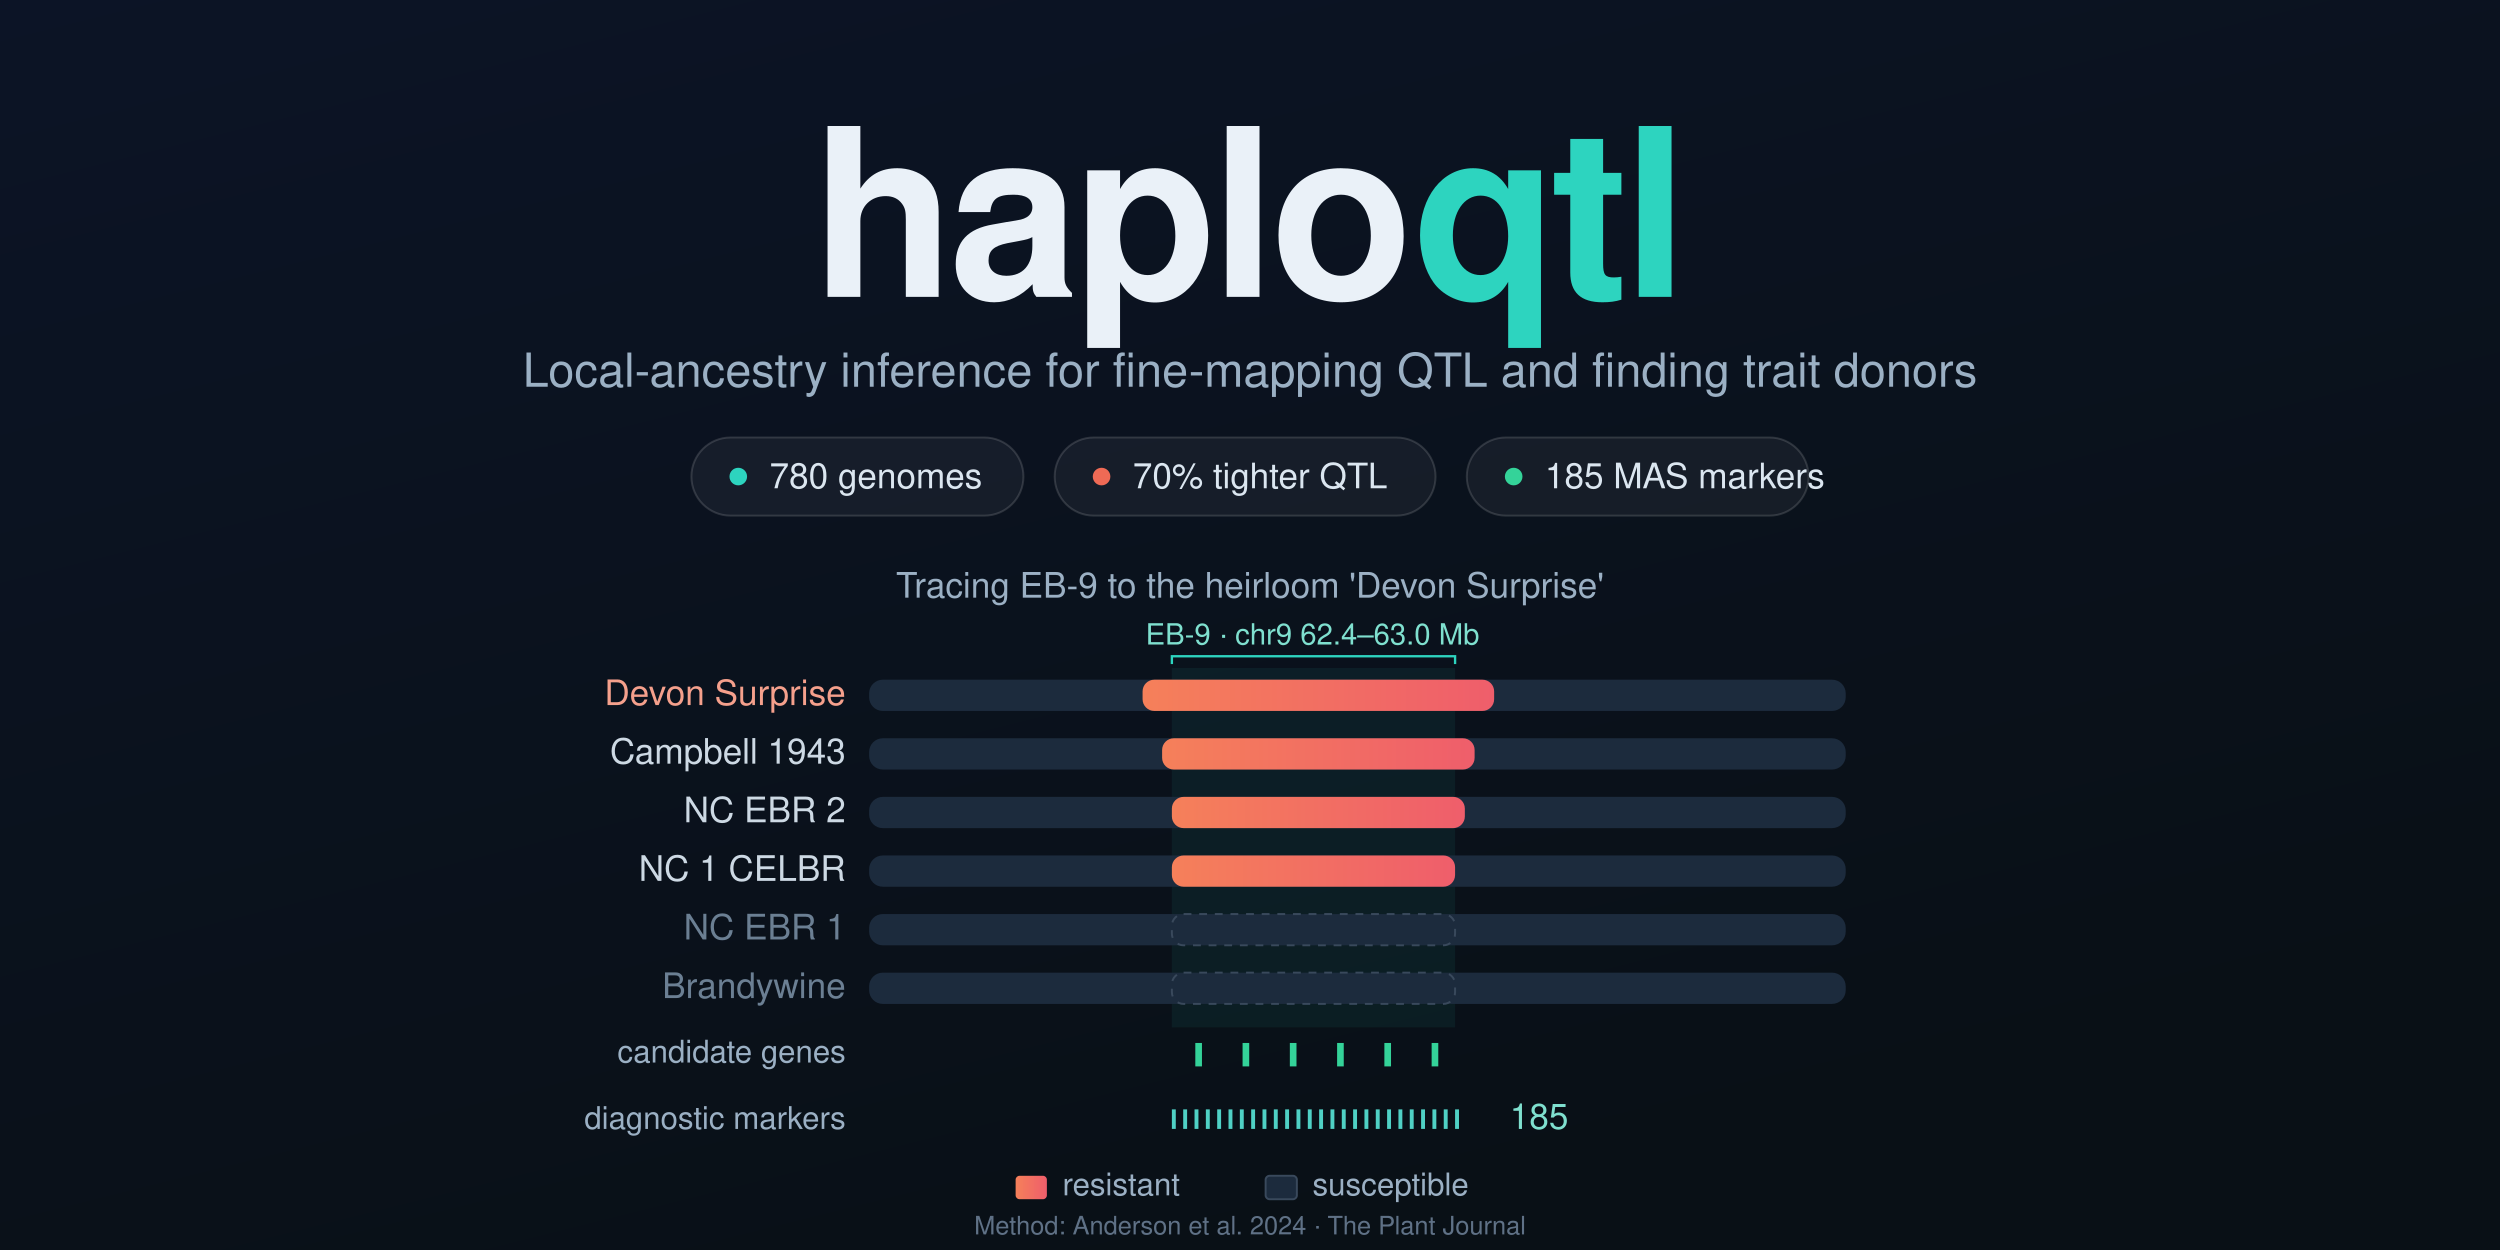
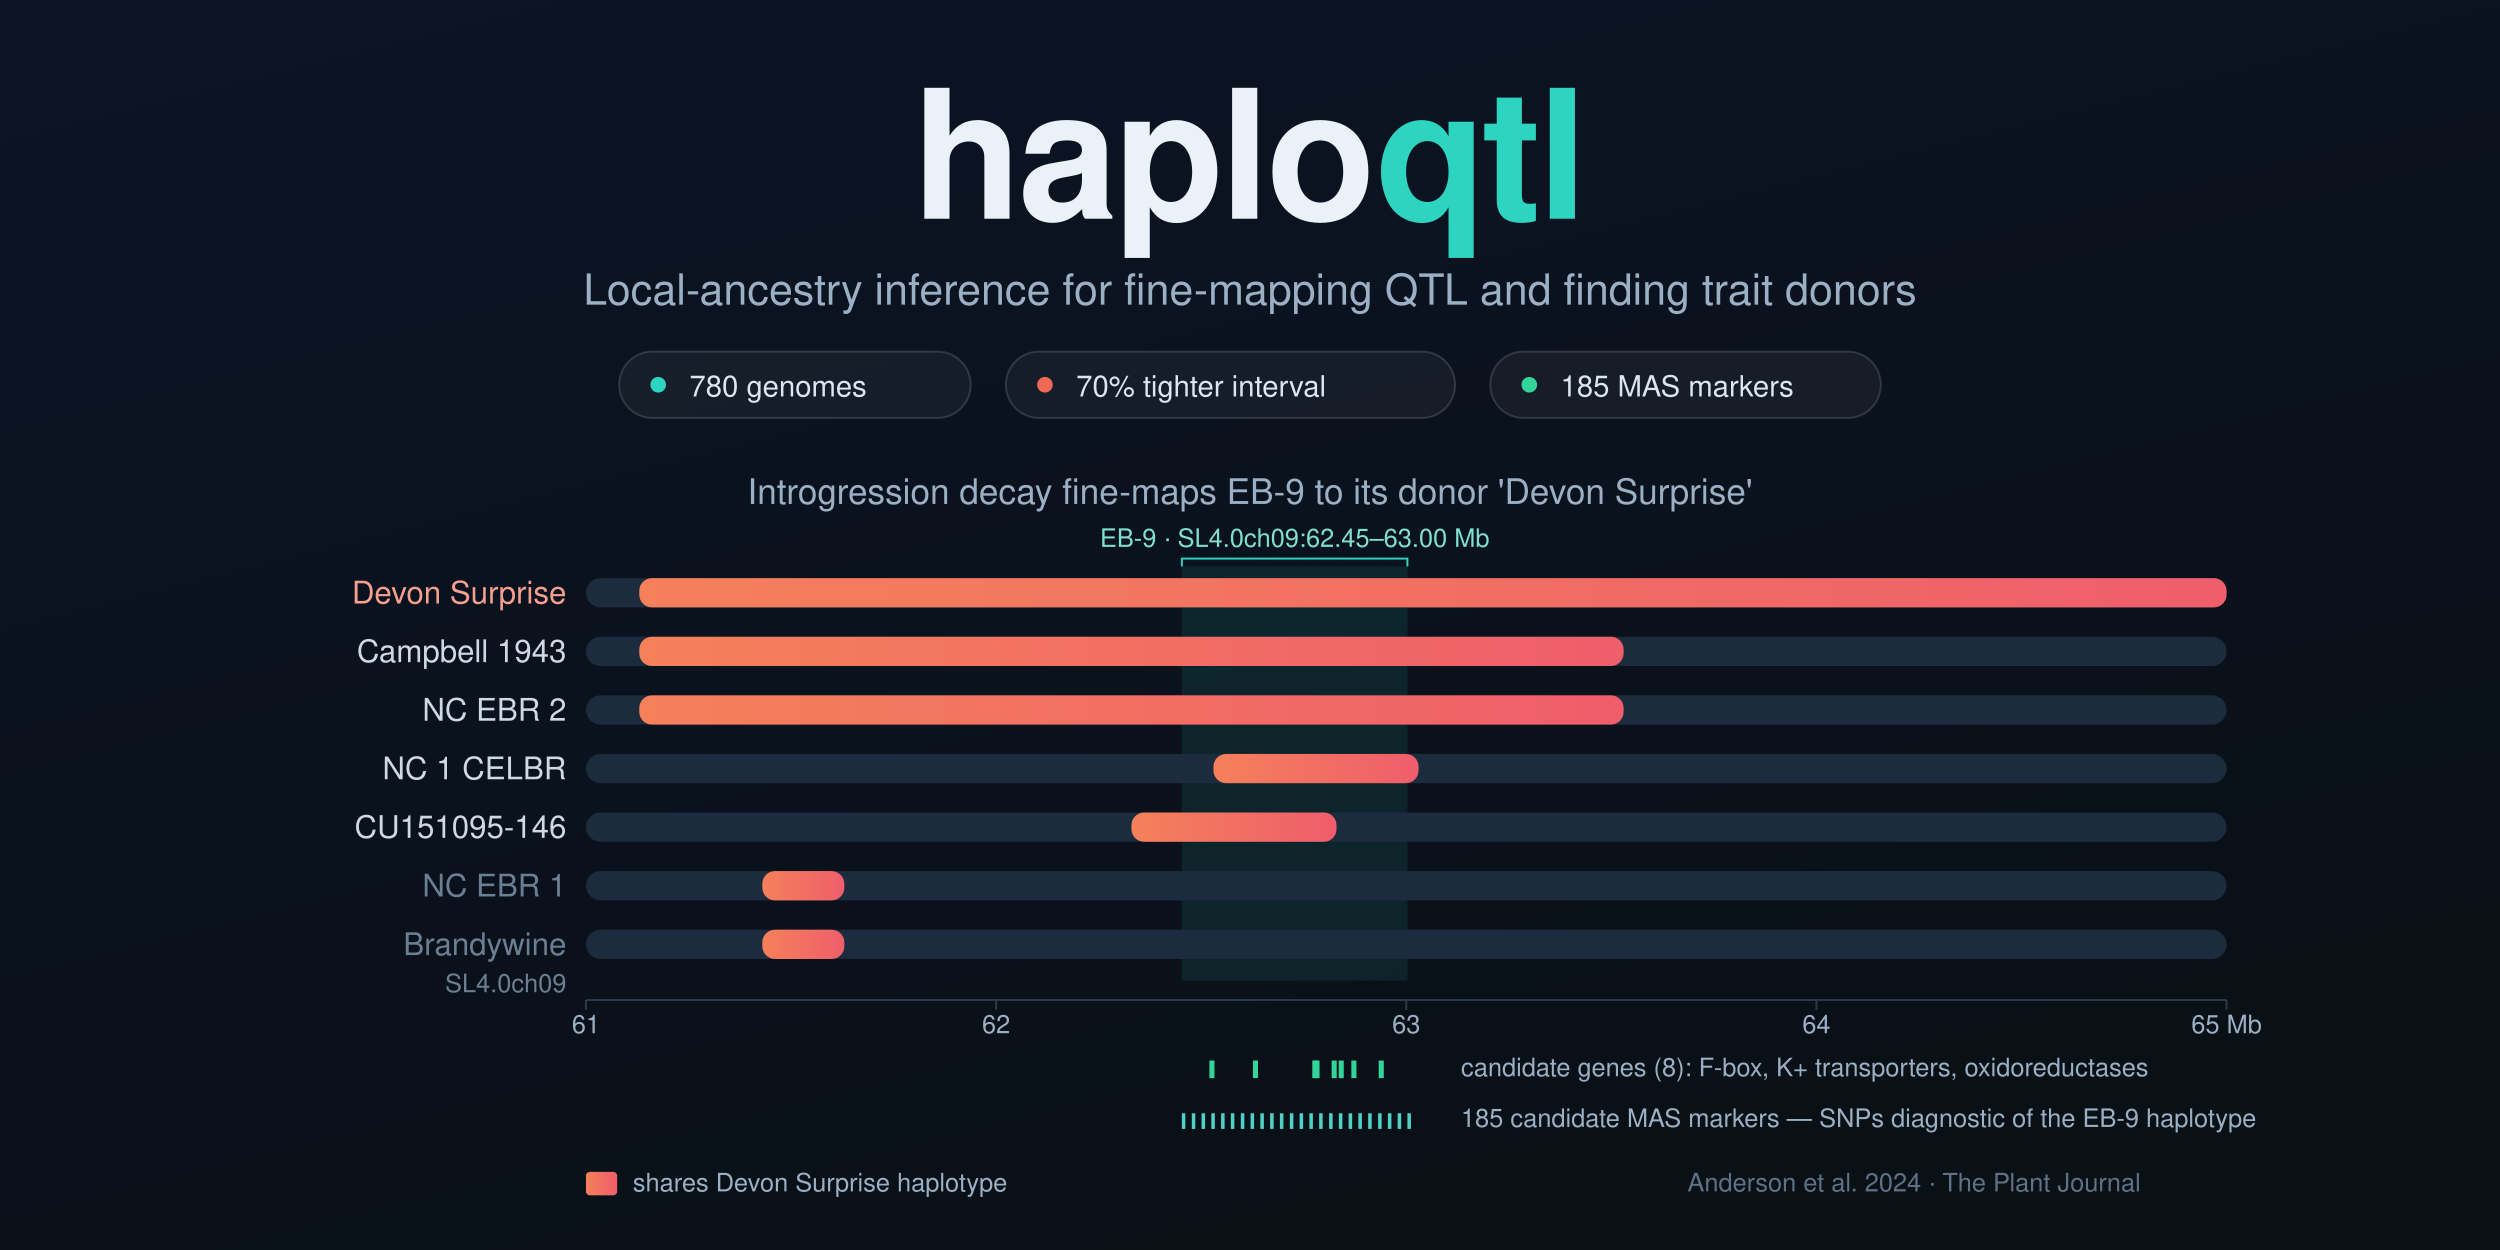
<svg xmlns="http://www.w3.org/2000/svg" width="1280" height="640" viewBox="0 0 1280 640" role="img" font-family="ui-sans-serif, system-ui, -apple-system, Segoe UI, Helvetica, Arial, sans-serif">
  <defs>
    <linearGradient id="bg" x1="0" y1="0" x2="0.5" y2="1">
      <stop offset="0" stop-color="#0c1426" />
      <stop offset="1" stop-color="#091016" />
    </linearGradient>
    <linearGradient id="coral" x1="0" y1="0" x2="1" y2="0">
      <stop offset="0" stop-color="#f5805a" />
      <stop offset="1" stop-color="#ef5e6b" />
    </linearGradient>
  </defs>
-   <rect x="0" y="0" width="1280" height="640" fill="url(#bg)" />
-   <rect x="600" y="342" width="145" height="184" fill="#2dd4bf" opacity="0.07" />
-   <text x="640" y="152" text-anchor="middle" font-size="120" font-weight="700" letter-spacing="-3" fill="#eaf1f8">haplo<tspan fill="#2dd4bf">qtl</tspan>
+   <rect width="1280" height="640" fill="url(#bg)" />
+   <text x="640" y="112" text-anchor="middle" font-size="92" font-weight="700" letter-spacing="-2" fill="#eaf1f8">haplo<tspan fill="#2dd4bf">qtl</tspan>
  </text>
-   <text x="640" y="198" text-anchor="middle" font-size="24" fill="#9bb0c4">Local-ancestry inference for fine-mapping QTL and finding trait donors</text>
-   <rect x="354" y="224" width="170" height="40" rx="20" fill="#ffffff" opacity="0.05" />
-   <rect x="354" y="224" width="170" height="40" rx="20" fill="none" stroke="#ffffff" stroke-opacity="0.14" />
-   <circle cx="378" cy="244" r="4.5" fill="#2dd4bf" />
-   <text x="394" y="250" font-size="18" fill="#dbe6f0">780 genomes</text>
-   <rect x="540" y="224" width="195" height="40" rx="20" fill="#ffffff" opacity="0.05" />
-   <rect x="540" y="224" width="195" height="40" rx="20" fill="none" stroke="#ffffff" stroke-opacity="0.14" />
-   <circle cx="564" cy="244" r="4.5" fill="#ef6a55" />
-   <text x="580" y="250" font-size="18" fill="#dbe6f0">70% tighter QTL</text>
-   <rect x="751" y="224" width="175" height="40" rx="20" fill="#ffffff" opacity="0.05" />
-   <rect x="751" y="224" width="175" height="40" rx="20" fill="none" stroke="#ffffff" stroke-opacity="0.14" />
-   <circle cx="775" cy="244" r="4.5" fill="#34d399" />
-   <text x="791" y="250" font-size="18" fill="#dbe6f0">185 MAS markers</text>
-   <text x="640" y="306" text-anchor="middle" font-size="18" fill="#9bb0c4">Tracing EB-9 to the heirloom 'Devon Surprise'</text>
-   <text x="672" y="330" text-anchor="middle" font-size="15" fill="#7fe0cf">EB-9 · chr9 62.4–63.0 Mb</text>
-   <path d="M600 340 V336 H745 V340" fill="none" stroke="#2dd4bf" stroke-width="1.2" />
-   <rect x="445" y="348" width="500" height="16" rx="7" fill="#1c2b3d" />
-   <rect x="585" y="348" width="180" height="16" rx="6" fill="url(#coral)" />
-   <text x="433" y="361" text-anchor="end" font-size="18" fill="#f5a08c">Devon Surprise</text>
-   <rect x="445" y="378" width="500" height="16" rx="7" fill="#1c2b3d" />
-   <rect x="595" y="378" width="160" height="16" rx="6" fill="url(#coral)" />
-   <text x="433" y="391" text-anchor="end" font-size="18" fill="#cdd9e4">Campbell 1943</text>
-   <rect x="445" y="408" width="500" height="16" rx="7" fill="#1c2b3d" />
-   <rect x="600" y="408" width="150" height="16" rx="6" fill="url(#coral)" />
-   <text x="433" y="421" text-anchor="end" font-size="18" fill="#cdd9e4">NC EBR 2</text>
-   <rect x="445" y="438" width="500" height="16" rx="7" fill="#1c2b3d" />
-   <rect x="600" y="438" width="145" height="16" rx="6" fill="url(#coral)" />
-   <text x="433" y="451" text-anchor="end" font-size="18" fill="#cdd9e4">NC 1 CELBR</text>
-   <rect x="445" y="468" width="500" height="16" rx="7" fill="#1c2b3d" />
-   <rect x="600" y="468" width="145" height="16" rx="6" fill="none" stroke="#39495c" stroke-dasharray="4 4" />
-   <text x="433" y="481" text-anchor="end" font-size="18" fill="#6b7f93">NC EBR 1</text>
-   <rect x="445" y="498" width="500" height="16" rx="7" fill="#1c2b3d" />
-   <rect x="600" y="498" width="145" height="16" rx="6" fill="none" stroke="#39495c" stroke-dasharray="4 4" />
-   <text x="433" y="511" text-anchor="end" font-size="18" fill="#6b7f93">Brandywine</text>
-   <text x="433" y="544" text-anchor="end" font-size="16" fill="#9bb0c4">candidate genes</text>
-   <rect x="612.0" y="534" width="3.4" height="12" fill="#34d399" />
-   <rect x="636.2" y="534" width="3.4" height="12" fill="#34d399" />
-   <rect x="660.4" y="534" width="3.4" height="12" fill="#34d399" />
-   <rect x="684.6" y="534" width="3.4" height="12" fill="#34d399" />
-   <rect x="708.8" y="534" width="3.4" height="12" fill="#34d399" />
-   <rect x="733.0" y="534" width="3.4" height="12" fill="#34d399" />
-   <text x="433" y="578" text-anchor="end" font-size="16" fill="#9bb0c4">diagnostic markers</text>
-   <rect x="600.0" y="568" width="2" height="10" fill="#4fd1c5" />
-   <rect x="605.8" y="568" width="2" height="10" fill="#4fd1c5" />
-   <rect x="611.6" y="568" width="2" height="10" fill="#4fd1c5" />
-   <rect x="617.4" y="568" width="2" height="10" fill="#4fd1c5" />
-   <rect x="623.2" y="568" width="2" height="10" fill="#4fd1c5" />
-   <rect x="629.0" y="568" width="2" height="10" fill="#4fd1c5" />
-   <rect x="634.8" y="568" width="2" height="10" fill="#4fd1c5" />
-   <rect x="640.6" y="568" width="2" height="10" fill="#4fd1c5" />
-   <rect x="646.4" y="568" width="2" height="10" fill="#4fd1c5" />
-   <rect x="652.2" y="568" width="2" height="10" fill="#4fd1c5" />
-   <rect x="658.0" y="568" width="2" height="10" fill="#4fd1c5" />
-   <rect x="663.8" y="568" width="2" height="10" fill="#4fd1c5" />
-   <rect x="669.6" y="568" width="2" height="10" fill="#4fd1c5" />
-   <rect x="675.4" y="568" width="2" height="10" fill="#4fd1c5" />
-   <rect x="681.2" y="568" width="2" height="10" fill="#4fd1c5" />
-   <rect x="687.0" y="568" width="2" height="10" fill="#4fd1c5" />
-   <rect x="692.8" y="568" width="2" height="10" fill="#4fd1c5" />
-   <rect x="698.6" y="568" width="2" height="10" fill="#4fd1c5" />
-   <rect x="704.4" y="568" width="2" height="10" fill="#4fd1c5" />
-   <rect x="710.2" y="568" width="2" height="10" fill="#4fd1c5" />
-   <rect x="716.0" y="568" width="2" height="10" fill="#4fd1c5" />
-   <rect x="721.8" y="568" width="2" height="10" fill="#4fd1c5" />
-   <rect x="727.6" y="568" width="2" height="10" fill="#4fd1c5" />
-   <rect x="733.4" y="568" width="2" height="10" fill="#4fd1c5" />
-   <rect x="739.2" y="568" width="2" height="10" fill="#4fd1c5" />
-   <rect x="745.0" y="568" width="2" height="10" fill="#4fd1c5" />
-   <text x="773" y="578" font-size="18" font-weight="500" fill="#7fe0cf">185</text>
-   <rect x="520" y="602" width="16" height="12" rx="2" fill="url(#coral)" />
-   <text x="544" y="612" font-size="16" fill="#9bb0c4">resistant</text>
-   <rect x="648" y="602" width="16" height="12" rx="2" fill="#1c2b3d" stroke="#39495c" />
-   <text x="672" y="612" font-size="16" fill="#9bb0c4">susceptible</text>
-   <text x="640" y="632" text-anchor="middle" font-size="13" fill="#5f7186">Method: Anderson et al. 2024 · The Plant Journal</text>
+   <text x="640" y="156" text-anchor="middle" font-size="22" fill="#9bb0c4">Local-ancestry inference for fine-mapping QTL and finding trait donors</text>
+   <rect x="317" y="180" width="180" height="34" rx="17" fill="#ffffff" opacity="0.05" />
+   <rect x="317" y="180" width="180" height="34" rx="17" fill="none" stroke="#ffffff" stroke-opacity="0.14" />
+   <circle cx="337" cy="197" r="4" fill="#2dd4bf" />
+   <text x="353" y="203" font-size="15" fill="#dbe6f0">780 genomes</text>
+   <rect x="515" y="180" width="230" height="34" rx="17" fill="#ffffff" opacity="0.05" />
+   <rect x="515" y="180" width="230" height="34" rx="17" fill="none" stroke="#ffffff" stroke-opacity="0.14" />
+   <circle cx="535" cy="197" r="4" fill="#ef6a55" />
+   <text x="551" y="203" font-size="15" fill="#dbe6f0">70% tighter interval</text>
+   <rect x="763" y="180" width="200" height="34" rx="17" fill="#ffffff" opacity="0.05" />
+   <rect x="763" y="180" width="200" height="34" rx="17" fill="none" stroke="#ffffff" stroke-opacity="0.14" />
+   <circle cx="783" cy="197" r="4" fill="#34d399" />
+   <text x="799" y="203" font-size="15" fill="#dbe6f0">185 MAS markers</text>
+   <text x="640" y="258" text-anchor="middle" font-size="18" fill="#9bb0c4">Introgression decay fine-maps EB-9 to its donor 'Devon Surprise'</text>
+   <rect x="605.1" y="290" width="115.5" height="212" fill="#2dd4bf" opacity="0.10" />
+   <path d="M605.1 290 V286 H720.6 V290" fill="none" stroke="#2dd4bf" stroke-width="1" />
+   <text x="662.9" y="280" text-anchor="middle" font-size="13" fill="#7fe0cf">EB-9 · SL4.0ch09:62.45–63.00 Mb</text>
+   <rect x="300" y="296" width="840" height="15" rx="7.5" fill="#1c2b3d" />
+   <rect x="327.3" y="296" width="812.7" height="15" rx="6.5" fill="url(#coral)" />
+   <text x="290" y="309" text-anchor="end" font-size="16" fill="#f5a08c">Devon Surprise</text>
+   <rect x="300" y="326" width="840" height="15" rx="7.5" fill="#1c2b3d" />
+   <rect x="327.3" y="326" width="504.0" height="15" rx="6.5" fill="url(#coral)" />
+   <text x="290" y="339" text-anchor="end" font-size="16" fill="#cdd9e4">Campbell 1943</text>
+   <rect x="300" y="356" width="840" height="15" rx="7.5" fill="#1c2b3d" />
+   <rect x="327.3" y="356" width="504.0" height="15" rx="6.5" fill="url(#coral)" />
+   <text x="290" y="369" text-anchor="end" font-size="16" fill="#cdd9e4">NC EBR 2</text>
+   <rect x="300" y="386" width="840" height="15" rx="7.5" fill="#1c2b3d" />
+   <rect x="621.3" y="386" width="105.0" height="15" rx="6.5" fill="url(#coral)" />
+   <text x="290" y="399" text-anchor="end" font-size="16" fill="#cdd9e4">NC 1 CELBR</text>
+   <rect x="300" y="416" width="840" height="15" rx="7.5" fill="#1c2b3d" />
+   <rect x="579.3" y="416" width="105.0" height="15" rx="6.5" fill="url(#coral)" />
+   <text x="290" y="429" text-anchor="end" font-size="16" fill="#cdd9e4">CU151095-146</text>
+   <rect x="300" y="446" width="840" height="15" rx="7.5" fill="#1c2b3d" />
+   <rect x="390.3" y="446" width="42.0" height="15" rx="6.5" fill="url(#coral)" />
+   <text x="290" y="459" text-anchor="end" font-size="16" fill="#6b7f93">NC EBR 1</text>
+   <rect x="300" y="476" width="840" height="15" rx="7.5" fill="#1c2b3d" />
+   <rect x="390.3" y="476" width="42.0" height="15" rx="6.5" fill="url(#coral)" />
+   <text x="290" y="489" text-anchor="end" font-size="16" fill="#6b7f93">Brandywine</text>
+   <line x1="300" y1="512" x2="1140" y2="512" stroke="#2a3a4c" />
+   <line x1="300.0" y1="512" x2="300.0" y2="517" stroke="#2a3a4c" />
+   <text x="300.0" y="529" text-anchor="middle" font-size="13" fill="#9bb0c4">61</text>
+   <line x1="510.0" y1="512" x2="510.0" y2="517" stroke="#2a3a4c" />
+   <text x="510.0" y="529" text-anchor="middle" font-size="13" fill="#9bb0c4">62</text>
+   <line x1="720.0" y1="512" x2="720.0" y2="517" stroke="#2a3a4c" />
+   <text x="720.0" y="529" text-anchor="middle" font-size="13" fill="#9bb0c4">63</text>
+   <line x1="930.0" y1="512" x2="930.0" y2="517" stroke="#2a3a4c" />
+   <text x="930.0" y="529" text-anchor="middle" font-size="13" fill="#9bb0c4">64</text>
+   <line x1="1140.0" y1="512" x2="1140.0" y2="517" stroke="#2a3a4c" />
+   <text x="1140.0" y="529" text-anchor="middle" font-size="13" fill="#9bb0c4">65 Mb</text>
+   <text x="290" y="508" text-anchor="end" font-size="13" fill="#6b7f93">SL4.0ch09</text>
+   <rect x="619.2" y="543" width="2.6" height="9" fill="#34d399" />
+   <rect x="641.5" y="543" width="2.6" height="9" fill="#34d399" />
+   <rect x="671.9" y="543" width="2.6" height="9" fill="#34d399" />
+   <rect x="673.0" y="543" width="2.6" height="9" fill="#34d399" />
+   <rect x="681.8" y="543" width="2.6" height="9" fill="#34d399" />
+   <rect x="685.4" y="543" width="2.6" height="9" fill="#34d399" />
+   <rect x="691.9" y="543" width="2.6" height="9" fill="#34d399" />
+   <rect x="705.9" y="543" width="2.6" height="9" fill="#34d399" />
+   <text x="748" y="551" font-size="13" fill="#9bb0c4">candidate genes (8): F-box, K+ transporters, oxidoreductases</text>
+   <rect x="605.1" y="570" width="1.8" height="8" fill="#4fd1c5" />
+   <rect x="610.2" y="570" width="1.8" height="8" fill="#4fd1c5" />
+   <rect x="615.2" y="570" width="1.8" height="8" fill="#4fd1c5" />
+   <rect x="620.2" y="570" width="1.8" height="8" fill="#4fd1c5" />
+   <rect x="625.2" y="570" width="1.8" height="8" fill="#4fd1c5" />
+   <rect x="630.2" y="570" width="1.8" height="8" fill="#4fd1c5" />
+   <rect x="635.3" y="570" width="1.8" height="8" fill="#4fd1c5" />
+   <rect x="640.3" y="570" width="1.8" height="8" fill="#4fd1c5" />
+   <rect x="645.3" y="570" width="1.8" height="8" fill="#4fd1c5" />
+   <rect x="650.3" y="570" width="1.8" height="8" fill="#4fd1c5" />
+   <rect x="655.3" y="570" width="1.8" height="8" fill="#4fd1c5" />
+   <rect x="660.4" y="570" width="1.8" height="8" fill="#4fd1c5" />
+   <rect x="665.4" y="570" width="1.8" height="8" fill="#4fd1c5" />
+   <rect x="670.4" y="570" width="1.8" height="8" fill="#4fd1c5" />
+   <rect x="675.4" y="570" width="1.8" height="8" fill="#4fd1c5" />
+   <rect x="680.5" y="570" width="1.8" height="8" fill="#4fd1c5" />
+   <rect x="685.5" y="570" width="1.8" height="8" fill="#4fd1c5" />
+   <rect x="690.5" y="570" width="1.8" height="8" fill="#4fd1c5" />
+   <rect x="695.5" y="570" width="1.8" height="8" fill="#4fd1c5" />
+   <rect x="700.5" y="570" width="1.8" height="8" fill="#4fd1c5" />
+   <rect x="705.6" y="570" width="1.8" height="8" fill="#4fd1c5" />
+   <rect x="710.6" y="570" width="1.8" height="8" fill="#4fd1c5" />
+   <rect x="715.6" y="570" width="1.8" height="8" fill="#4fd1c5" />
+   <rect x="720.6" y="570" width="1.8" height="8" fill="#4fd1c5" />
+   <text x="748" y="577" font-size="13" fill="#9bb0c4">185 candidate MAS markers — SNPs diagnostic of the EB-9 haplotype</text>
+   <rect x="300" y="600" width="16" height="12" rx="2" fill="url(#coral)" />
+   <text x="324" y="610" font-size="13" fill="#9bb0c4">shares Devon Surprise haplotype</text>
+   <text x="980" y="610" text-anchor="middle" font-size="13" fill="#5f7186">Anderson et al. 2024 · The Plant Journal</text>
</svg>
